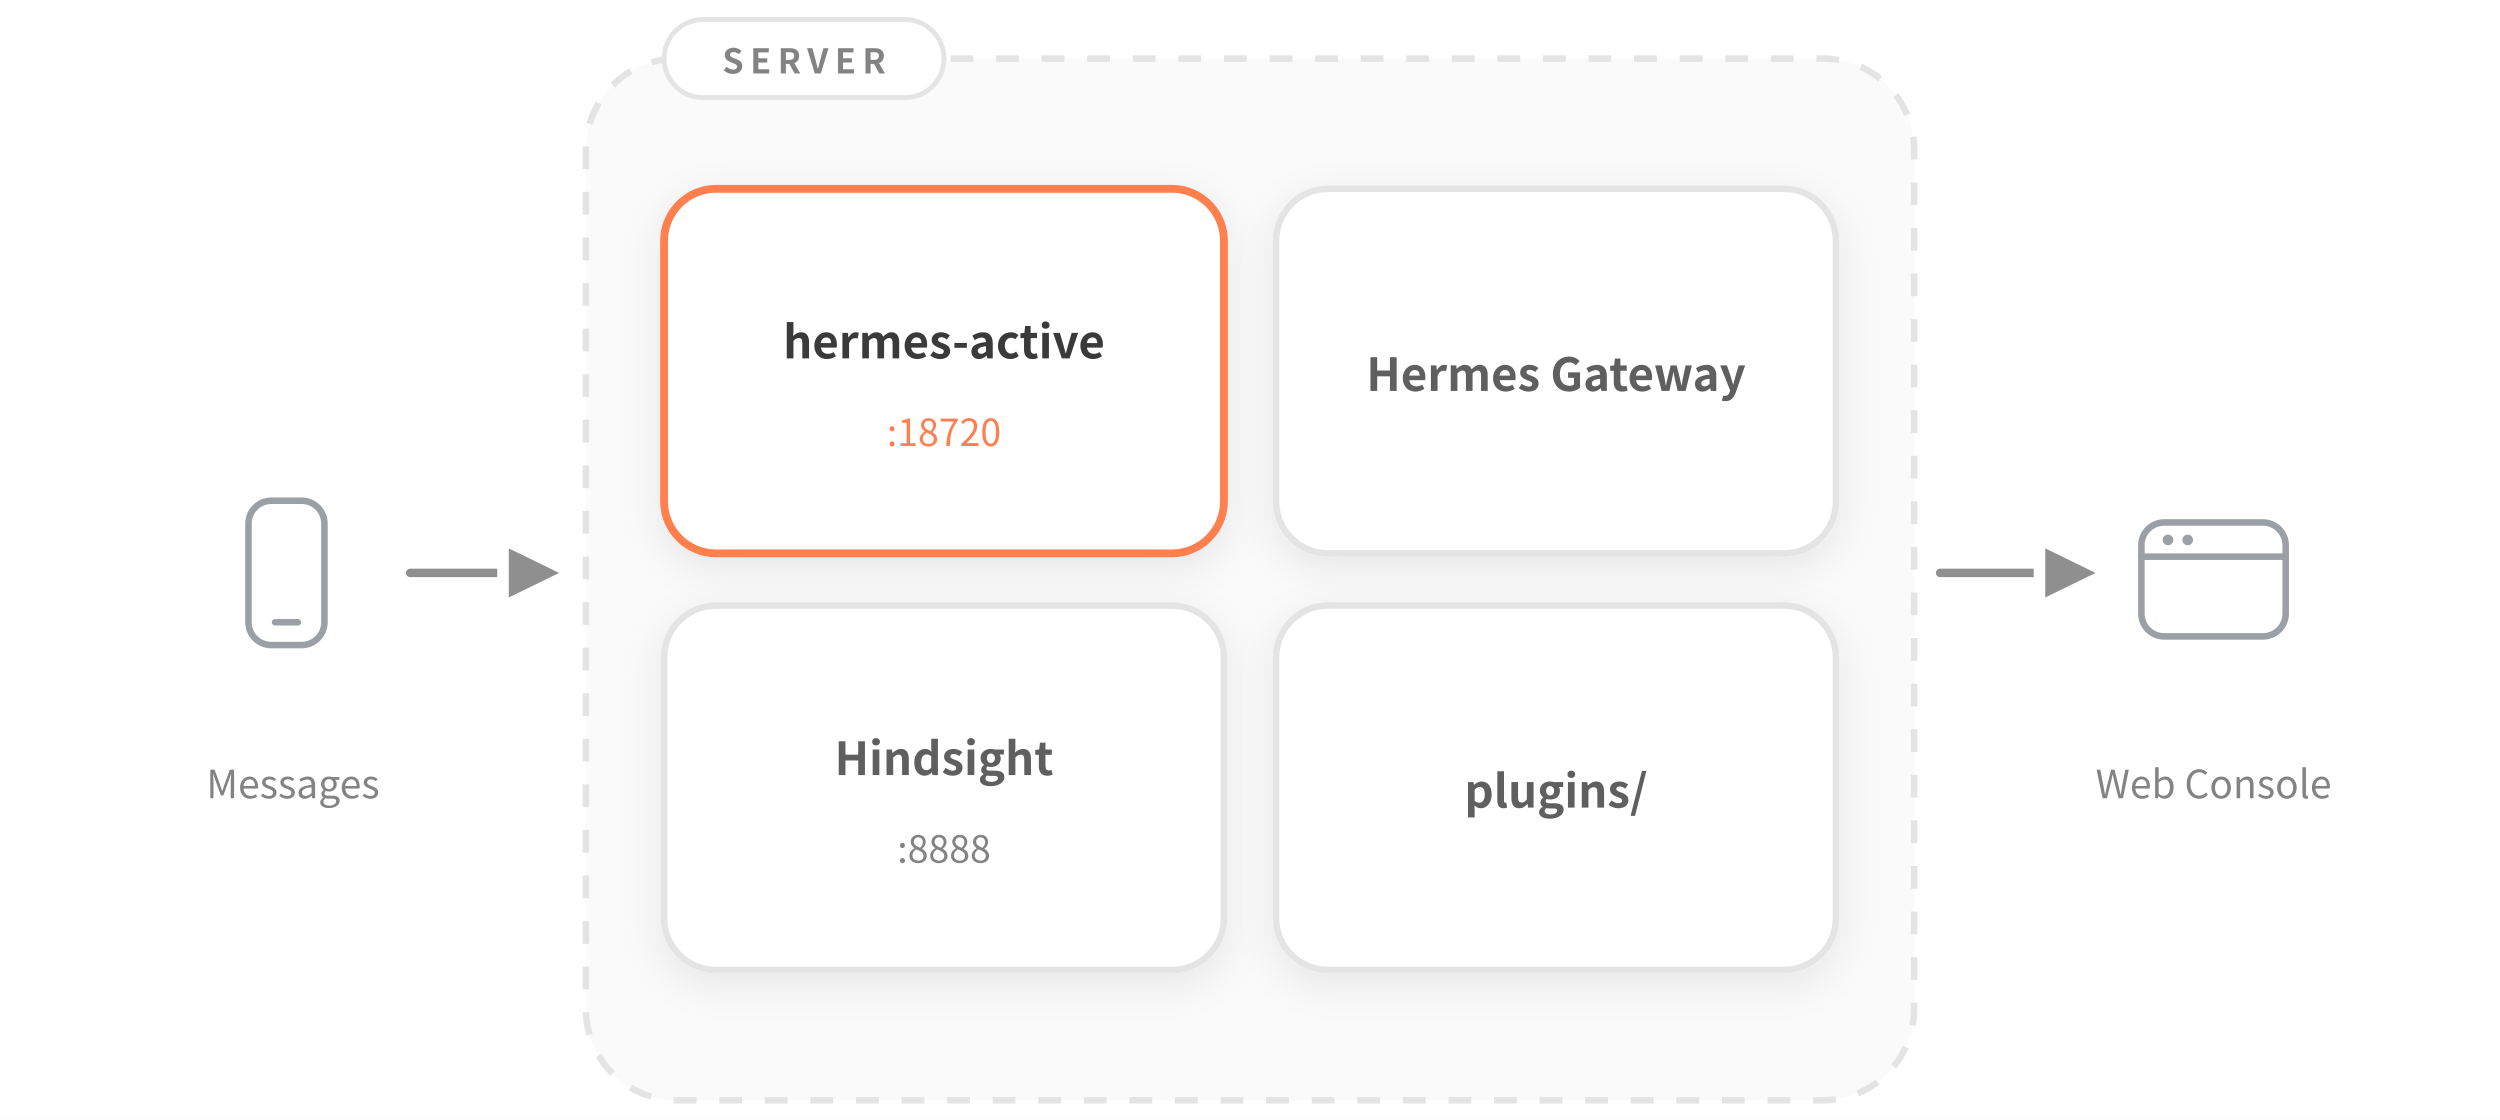
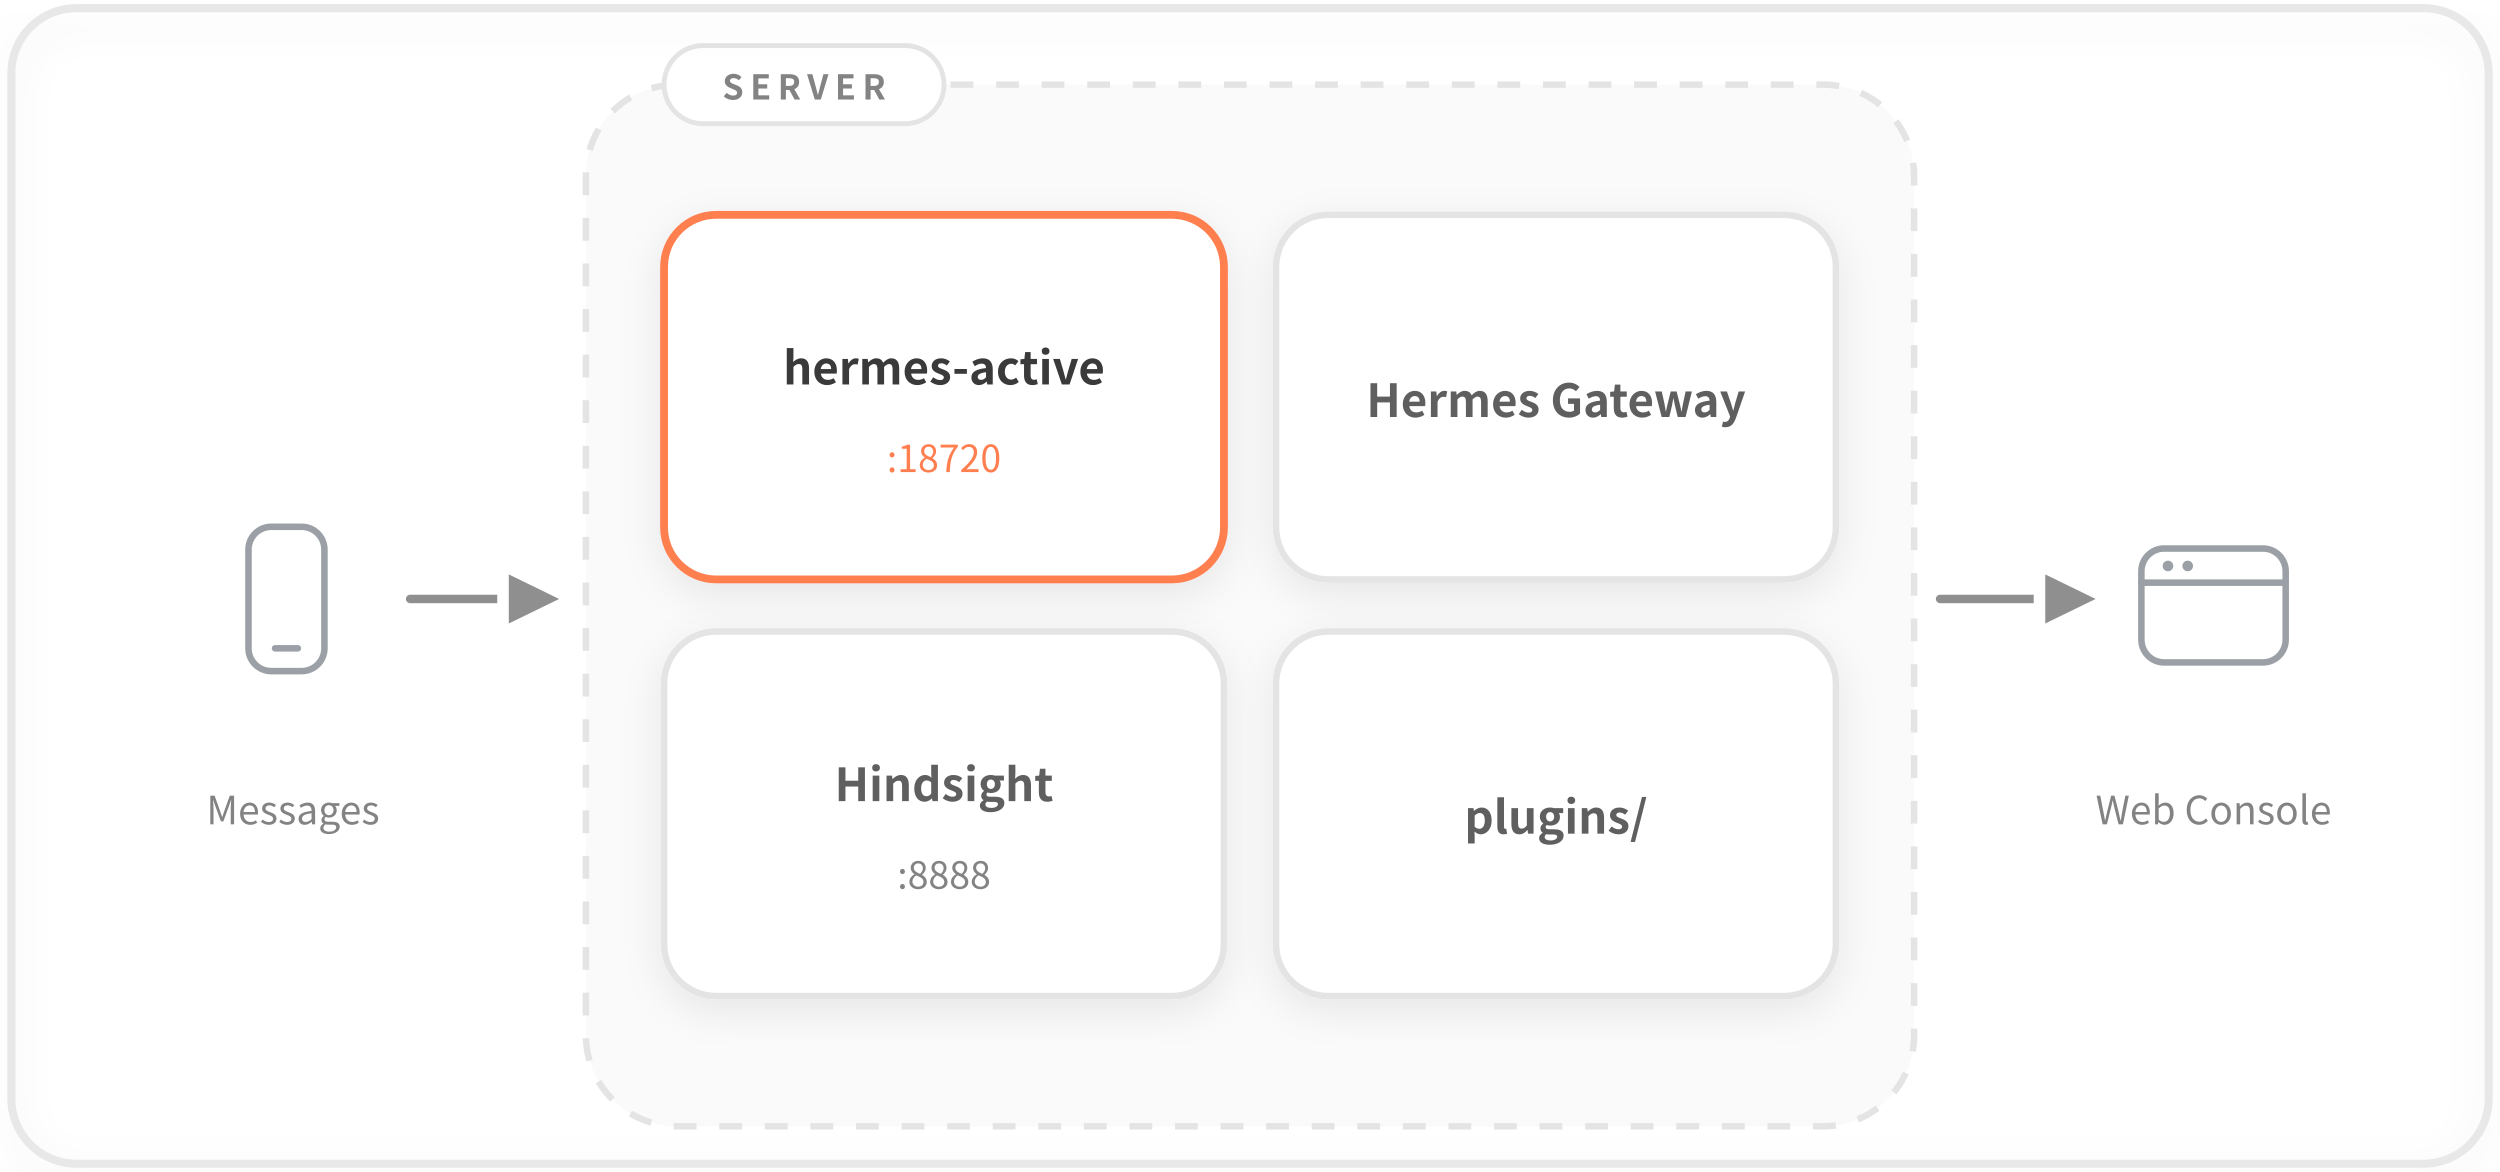
- <svg xmlns="http://www.w3.org/2000/svg" width="768" height="344" viewBox="0 46 768 344">
+ <svg xmlns="http://www.w3.org/2000/svg" width="768" height="360" viewBox="0 38 768 360">
  <defs>
    <filter id="sh" x="-20%" y="-20%" width="140%" height="150%">
      <feDropShadow dx="0" dy="3.5" stdDeviation="6" flood-color="#000" flood-opacity="0.08" />
    </filter>
    <marker id="ar" viewBox="0 0 10 10" refX="7.2" refY="5" markerWidth="10.5" markerHeight="10.5" orient="auto">
      <path d="M0.8 1.2 L8.6 5 L0.8 8.8 z" fill="#8F8F8F" stroke="#fff" stroke-width="1.3" stroke-linejoin="round" />
    </marker>
    <linearGradient id="bub" x1="0" y1="0" x2="1" y2="1">
      <stop offset="0" stop-color="#FF7F50" />
      <stop offset="1" stop-color="#FFA07A" />
    </linearGradient>
    <linearGradient id="rib" x1="0" y1="0" x2="1" y2="0">
      <stop offset="0" stop-color="#FFD9CC" />
      <stop offset=".5" stop-color="#FF7F50" />
      <stop offset="1" stop-color="#FFD9CC" />
    </linearGradient>
+     <linearGradient id="glow" x1="0" y1="0" x2="1" y2="0">
+       <stop offset="0" stop-color="#FF7F50" stop-opacity="0" />
+       <stop offset=".5" stop-color="#FF7F50" />
+       <stop offset="1" stop-color="#FF7F50" stop-opacity="0" />
+     </linearGradient>
  </defs>
-   <rect x="0" y="46" width="768" height="344" fill="#fff" />
+   <rect x="0" y="38" width="768" height="360" fill="#fff" />
  <rect x="180" y="64" width="408" height="320" rx="28" fill="#FAFAFA" stroke="#E4E4E4" stroke-width="2" stroke-dasharray="7 7" />
  <rect x="204" y="52" width="86" height="24" rx="12" fill="#fff" stroke="#E4E4E4" stroke-width="1.5" />
  <text x="247" y="64" font-family="'Helvetica Neue','PingFang SC','Noto Sans CJK SC','Microsoft YaHei',Arial,sans-serif" font-size="10.5" font-weight="700" letter-spacing="2" fill="#838383" text-anchor="middle" dominant-baseline="central">SERVER</text>
  <rect x="204" y="104" width="172" height="112" rx="16" fill="#fff" stroke="#FF7F50" stroke-width="2.4" filter="url(#sh)" />
  <text x="290" y="150" font-family="'Helvetica Neue','PingFang SC','Noto Sans CJK SC','Microsoft YaHei',Arial,sans-serif" font-size="14" font-weight="700" fill="#3A3A3A" text-anchor="middle" dominant-baseline="central">hermes-active</text>
  <text x="290" y="178" font-family="'Helvetica Neue','PingFang SC','Noto Sans CJK SC','Microsoft YaHei',Arial,sans-serif" font-size="11.5" font-weight="500" fill="#FF7F50" text-anchor="middle" dominant-baseline="central">:18720</text>
  <rect x="392" y="104" width="172" height="112" rx="16" fill="#fff" stroke="#E4E4E4" stroke-width="2" filter="url(#sh)" />
  <text x="478" y="160" font-family="'Helvetica Neue','PingFang SC','Noto Sans CJK SC','Microsoft YaHei',Arial,sans-serif" font-size="14" font-weight="700" fill="#5F5F5F" text-anchor="middle" dominant-baseline="central">Hermes Gateway</text>
  <rect x="204" y="232" width="172" height="112" rx="16" fill="#fff" stroke="#E4E4E4" stroke-width="2" filter="url(#sh)" />
  <text x="290" y="278" font-family="'Helvetica Neue','PingFang SC','Noto Sans CJK SC','Microsoft YaHei',Arial,sans-serif" font-size="14" font-weight="700" fill="#5F5F5F" text-anchor="middle" dominant-baseline="central">Hindsight</text>
  <text x="290" y="306" font-family="'Helvetica Neue','PingFang SC','Noto Sans CJK SC','Microsoft YaHei',Arial,sans-serif" font-size="11.5" font-weight="500" fill="#838383" text-anchor="middle" dominant-baseline="central">:8888</text>
  <rect x="392" y="232" width="172" height="112" rx="16" fill="#fff" stroke="#E4E4E4" stroke-width="2" filter="url(#sh)" />
  <text x="478" y="288" font-family="'Helvetica Neue','PingFang SC','Noto Sans CJK SC','Microsoft YaHei',Arial,sans-serif" font-size="14" font-weight="700" fill="#5F5F5F" text-anchor="middle" dominant-baseline="central">plugins/</text>
  <g transform="translate(60,194) scale(2.3333)" fill="none" stroke="#9AA0A6" stroke-width="0.86" stroke-linecap="round" stroke-linejoin="round">
    <rect x="7" y="2.5" width="10" height="19" rx="3" />
    <path d="M10.5 18.5H13.5" />
  </g>
  <line x1="126" y1="222" x2="172" y2="222" stroke="#8F8F8F" stroke-width="2.6" stroke-linecap="round" marker-end="url(#ar)" />
  <text x="90" y="286" font-family="'Helvetica Neue','PingFang SC','Noto Sans CJK SC','Microsoft YaHei',Arial,sans-serif" font-size="12" font-weight="500" fill="#838383" text-anchor="middle" dominant-baseline="central">Messages</text>
  <g transform="translate(652,196) scale(2.3333)" fill="none" stroke="#9AA0A6" stroke-width="0.86" stroke-linecap="round" stroke-linejoin="round">
    <rect x="2.5" y="4.5" width="19" height="15" rx="3" />
    <path d="M2.5 9H21.5" />
    <circle cx="6" cy="6.8" r=".7" fill="#9AA0A6" stroke="none" />
    <circle cx="8.6" cy="6.8" r=".7" fill="#9AA0A6" stroke="none" />
  </g>
  <line x1="596" y1="222" x2="644" y2="222" stroke="#8F8F8F" stroke-width="2.6" stroke-linecap="round" marker-end="url(#ar)" />
  <text x="680" y="286" font-family="'Helvetica Neue','PingFang SC','Noto Sans CJK SC','Microsoft YaHei',Arial,sans-serif" font-size="12" font-weight="500" fill="#838383" text-anchor="middle" dominant-baseline="central">Web Console</text>
+   <rect x="3.5" y="40.5" width="761" height="355" rx="20" fill="none" stroke="#E8E8E8" stroke-width="2.5" filter="url(#sh)" />
+   <path d="M276 40.5 H492" stroke="url(#glow)" stroke-width="3" stroke-linecap="round" />
</svg>
